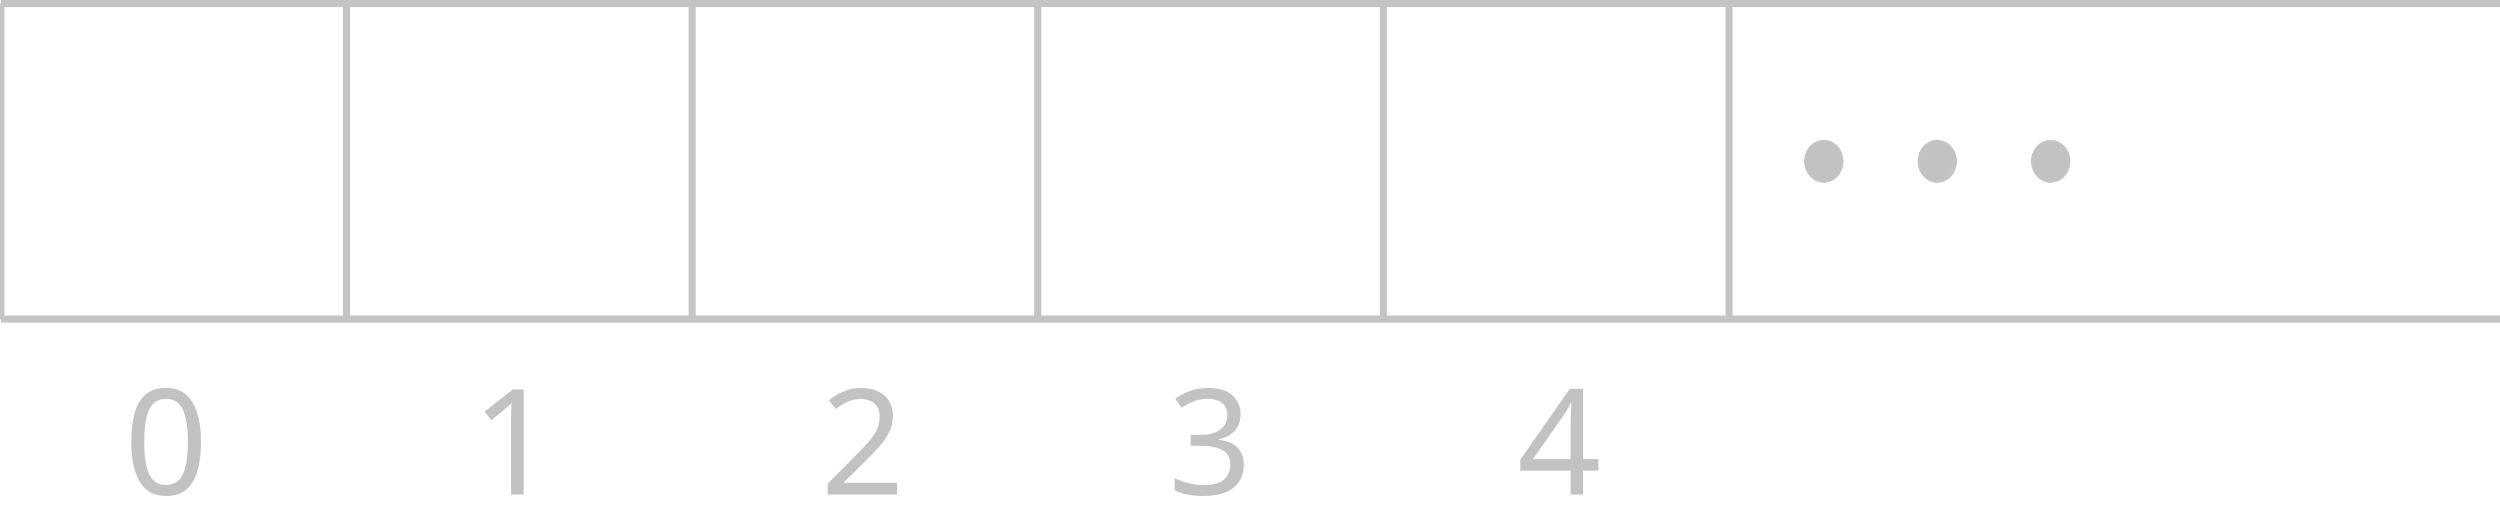
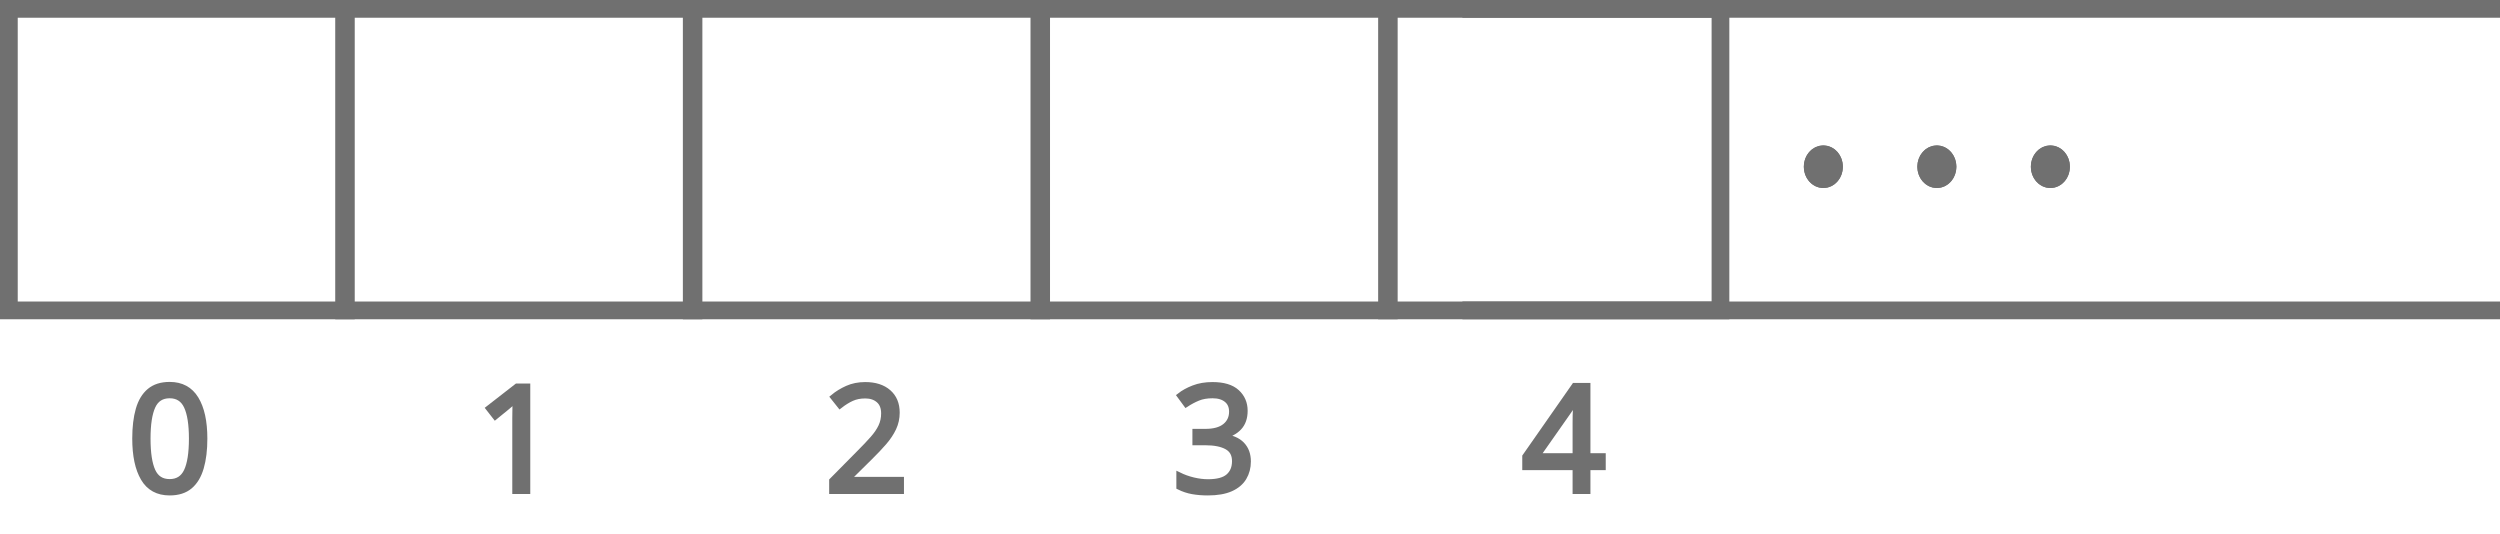
- <svg xmlns="http://www.w3.org/2000/svg" width="1410.5" height="300" viewBox="0 0 1410.5 300">
-   <defs>
-     <style>
- .cls-1, .cls-3 {
-   fill: none;
- }
- .cls-2 {
-   clip-path: url(#clip-path);
- }
- .cls-3, .cls-5 {
-   stroke: #c4c4c4;
- }
- .cls-3 {
-   stroke-width: 4px;
- }
- .cls-4, .cls-5 {
-   fill: #c2c2c2;
- }
- .cls-4 {
-   font-size: 83px;
-   font-family: SegoeUI, Segoe UI;
- }
- .cls-6 {
-   stroke: none;
- }
-  </style>
-     <clipPath id="clip-path">
-       <rect class="cls-1" width="993" height="178" />
-     </clipPath>
-   </defs>
-   <g id="Group_4" data-name="Group 4" transform="translate(-239 -322)">
-     <g id="Group_1" data-name="Group 1" transform="translate(-131 122.5)">
-       <g id="Repeat_Grid_1" data-name="Repeat Grid 1" class="cls-2" transform="translate(370 201.5)">
-         <g transform="translate(-370 -201.5)">
-           <line id="Line_1" data-name="Line 1" class="cls-3" y2="178" transform="translate(370.5 201.5)" />
-         </g>
-         <g transform="translate(-175 -201.5)">
-           <line id="Line_1-2" data-name="Line 1" class="cls-3" y2="178" transform="translate(370.5 201.5)" />
-         </g>
-         <g transform="translate(20 -201.5)">
-           <line id="Line_1-3" data-name="Line 1" class="cls-3" y2="178" transform="translate(370.5 201.5)" />
-         </g>
-         <g transform="translate(215 -201.5)">
-           <line id="Line_1-4" data-name="Line 1" class="cls-3" y2="178" transform="translate(370.5 201.5)" />
-         </g>
-         <g transform="translate(410 -201.5)">
-           <line id="Line_1-5" data-name="Line 1" class="cls-3" y2="178" transform="translate(370.5 201.5)" />
-         </g>
-         <g transform="translate(605 -201.5)">
-           <line id="Line_1-6" data-name="Line 1" class="cls-3" y2="178" transform="translate(370.5 201.5)" />
-         </g>
-       </g>
-       <line id="Line_2" data-name="Line 2" class="cls-3" x2="1410" transform="translate(370.5 201.5)" />
-       <line id="Line_3" data-name="Line 3" class="cls-3" x2="1410" transform="translate(370.5 379.5)" />
-     </g>
-     <g id="Group_2" data-name="Group 2" transform="translate(-14)">
-       <text id="_0" data-name="0" class="cls-4" transform="translate(323 601)">
+ <svg xmlns="http://www.w3.org/2000/svg" width="1409.5" height="301" viewBox="0 0 1409.5 301">
+   <g transform="translate(-240 -678)">
+     <g transform="translate(3 354)">
+       <text transform="translate(309 601)" fill="#707070" stroke="#707070" stroke-width="3" font-size="83" font-family="SegoeUI, Segoe UI">
        <tspan x="0" y="0">0</tspan>
      </text>
-       <text id="_1" data-name="1" class="cls-4" transform="translate(519 601)">
+       <text transform="translate(505 601)" fill="#707070" stroke="#707070" stroke-width="3" font-size="83" font-family="SegoeUI, Segoe UI">
        <tspan x="0" y="0">1</tspan>
      </text>
-       <text id="_2" data-name="2" class="cls-4" transform="translate(716 601)">
+       <text transform="translate(702 601)" fill="#707070" stroke="#707070" stroke-width="3" font-size="83" font-family="SegoeUI, Segoe UI">
        <tspan x="0" y="0">2</tspan>
      </text>
-       <text id="_3" data-name="3" class="cls-4" transform="translate(912 601)">
+       <text transform="translate(898 601)" fill="#707070" stroke="#707070" stroke-width="3" font-size="83" font-family="SegoeUI, Segoe UI">
        <tspan x="0" y="0">3</tspan>
      </text>
-       <text id="_4" data-name="4" class="cls-4" transform="translate(1109 601)">
+       <text transform="translate(1095 601)" fill="#707070" stroke="#707070" stroke-width="3" font-size="83" font-family="SegoeUI, Segoe UI">
        <tspan x="0" y="0">4</tspan>
      </text>
    </g>
-     <g id="Group_3" data-name="Group 3" transform="translate(0 -1)">
-       <g id="Ellipse_1" data-name="Ellipse 1" class="cls-5" transform="translate(1257 402)">
-         <ellipse class="cls-6" cx="11" cy="12" rx="11" ry="12" />
-         <ellipse class="cls-1" cx="11" cy="12" rx="10.5" ry="11.5" />
-       </g>
-       <g id="Ellipse_1-2" data-name="Ellipse 1" class="cls-5" transform="translate(1321 402)">
-         <ellipse class="cls-6" cx="11" cy="12" rx="11" ry="12" />
-         <ellipse class="cls-1" cx="11" cy="12" rx="10.5" ry="11.5" />
-       </g>
-       <g id="Ellipse_1-3" data-name="Ellipse 1" class="cls-5" transform="translate(1385 402)">
-         <ellipse class="cls-6" cx="11" cy="12" rx="11" ry="12" />
-         <ellipse class="cls-1" cx="11" cy="12" rx="10.5" ry="11.5" />
-       </g>
+     <line y2="178" transform="translate(434.5 680)" fill="none" stroke="#707070" stroke-width="11" />
+     <line y2="178" transform="translate(630.5 680)" fill="none" stroke="#707070" stroke-width="11" />
+     <line y2="178" transform="translate(826.5 680)" fill="none" stroke="#707070" stroke-width="11" />
+     <line y2="178" transform="translate(1022.5 680)" fill="none" stroke="#707070" stroke-width="11" />
+     <line x2="585" transform="translate(1064.5 853)" fill="none" stroke="#707070" stroke-width="10" />
+     <line x2="585" transform="translate(1064.5 683)" fill="none" stroke="#707070" stroke-width="10" />
+     <g transform="translate(240 678)" fill="none" stroke="#707070" stroke-width="10">
+       <rect width="975" height="180" stroke="none" />
+       <rect x="5" y="5" width="965" height="170" fill="none" />
+     </g>
+     <g transform="translate(1257 760)" fill="#707070" stroke="#707070" stroke-width="10">
+       <ellipse cx="11" cy="12" rx="11" ry="12" stroke="none" />
+       <ellipse cx="11" cy="12" rx="6" ry="7" fill="none" />
+     </g>
+     <g transform="translate(1321 760)" fill="#707070" stroke="#707070" stroke-width="10">
+       <ellipse cx="11" cy="12" rx="11" ry="12" stroke="none" />
+       <ellipse cx="11" cy="12" rx="6" ry="7" fill="none" />
+     </g>
+     <g transform="translate(1385 760)" fill="#707070" stroke="#707070" stroke-width="10">
+       <ellipse cx="11" cy="12" rx="11" ry="12" stroke="none" />
+       <ellipse cx="11" cy="12" rx="6" ry="7" fill="none" />
    </g>
  </g>
</svg>
